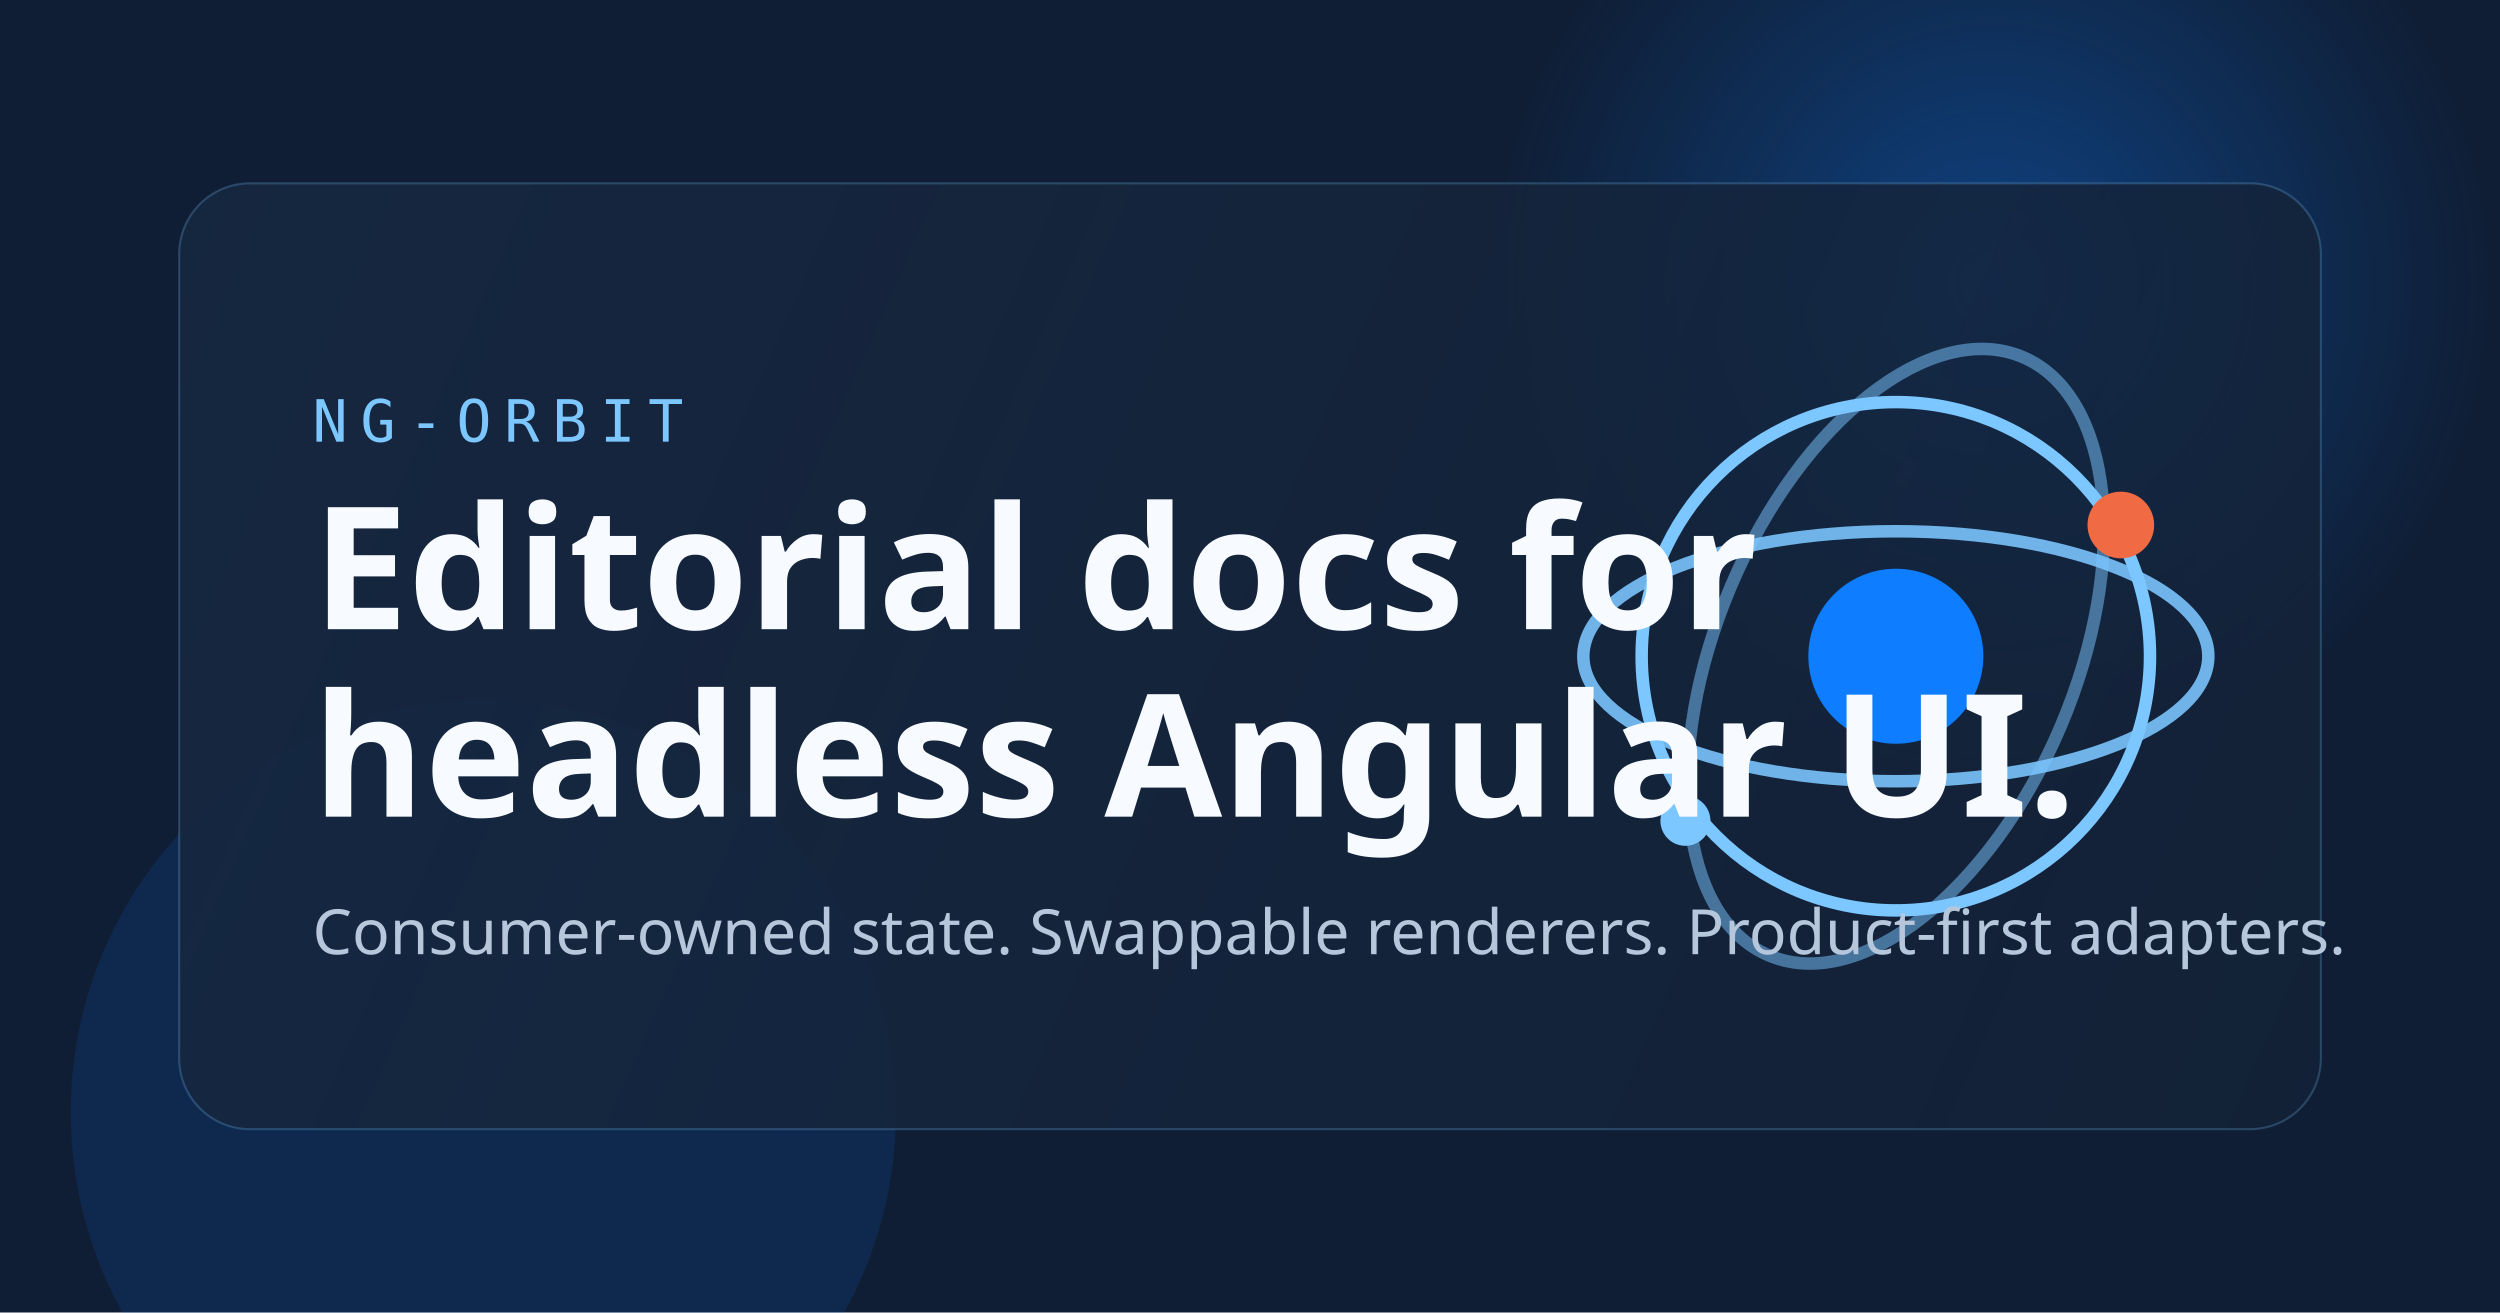
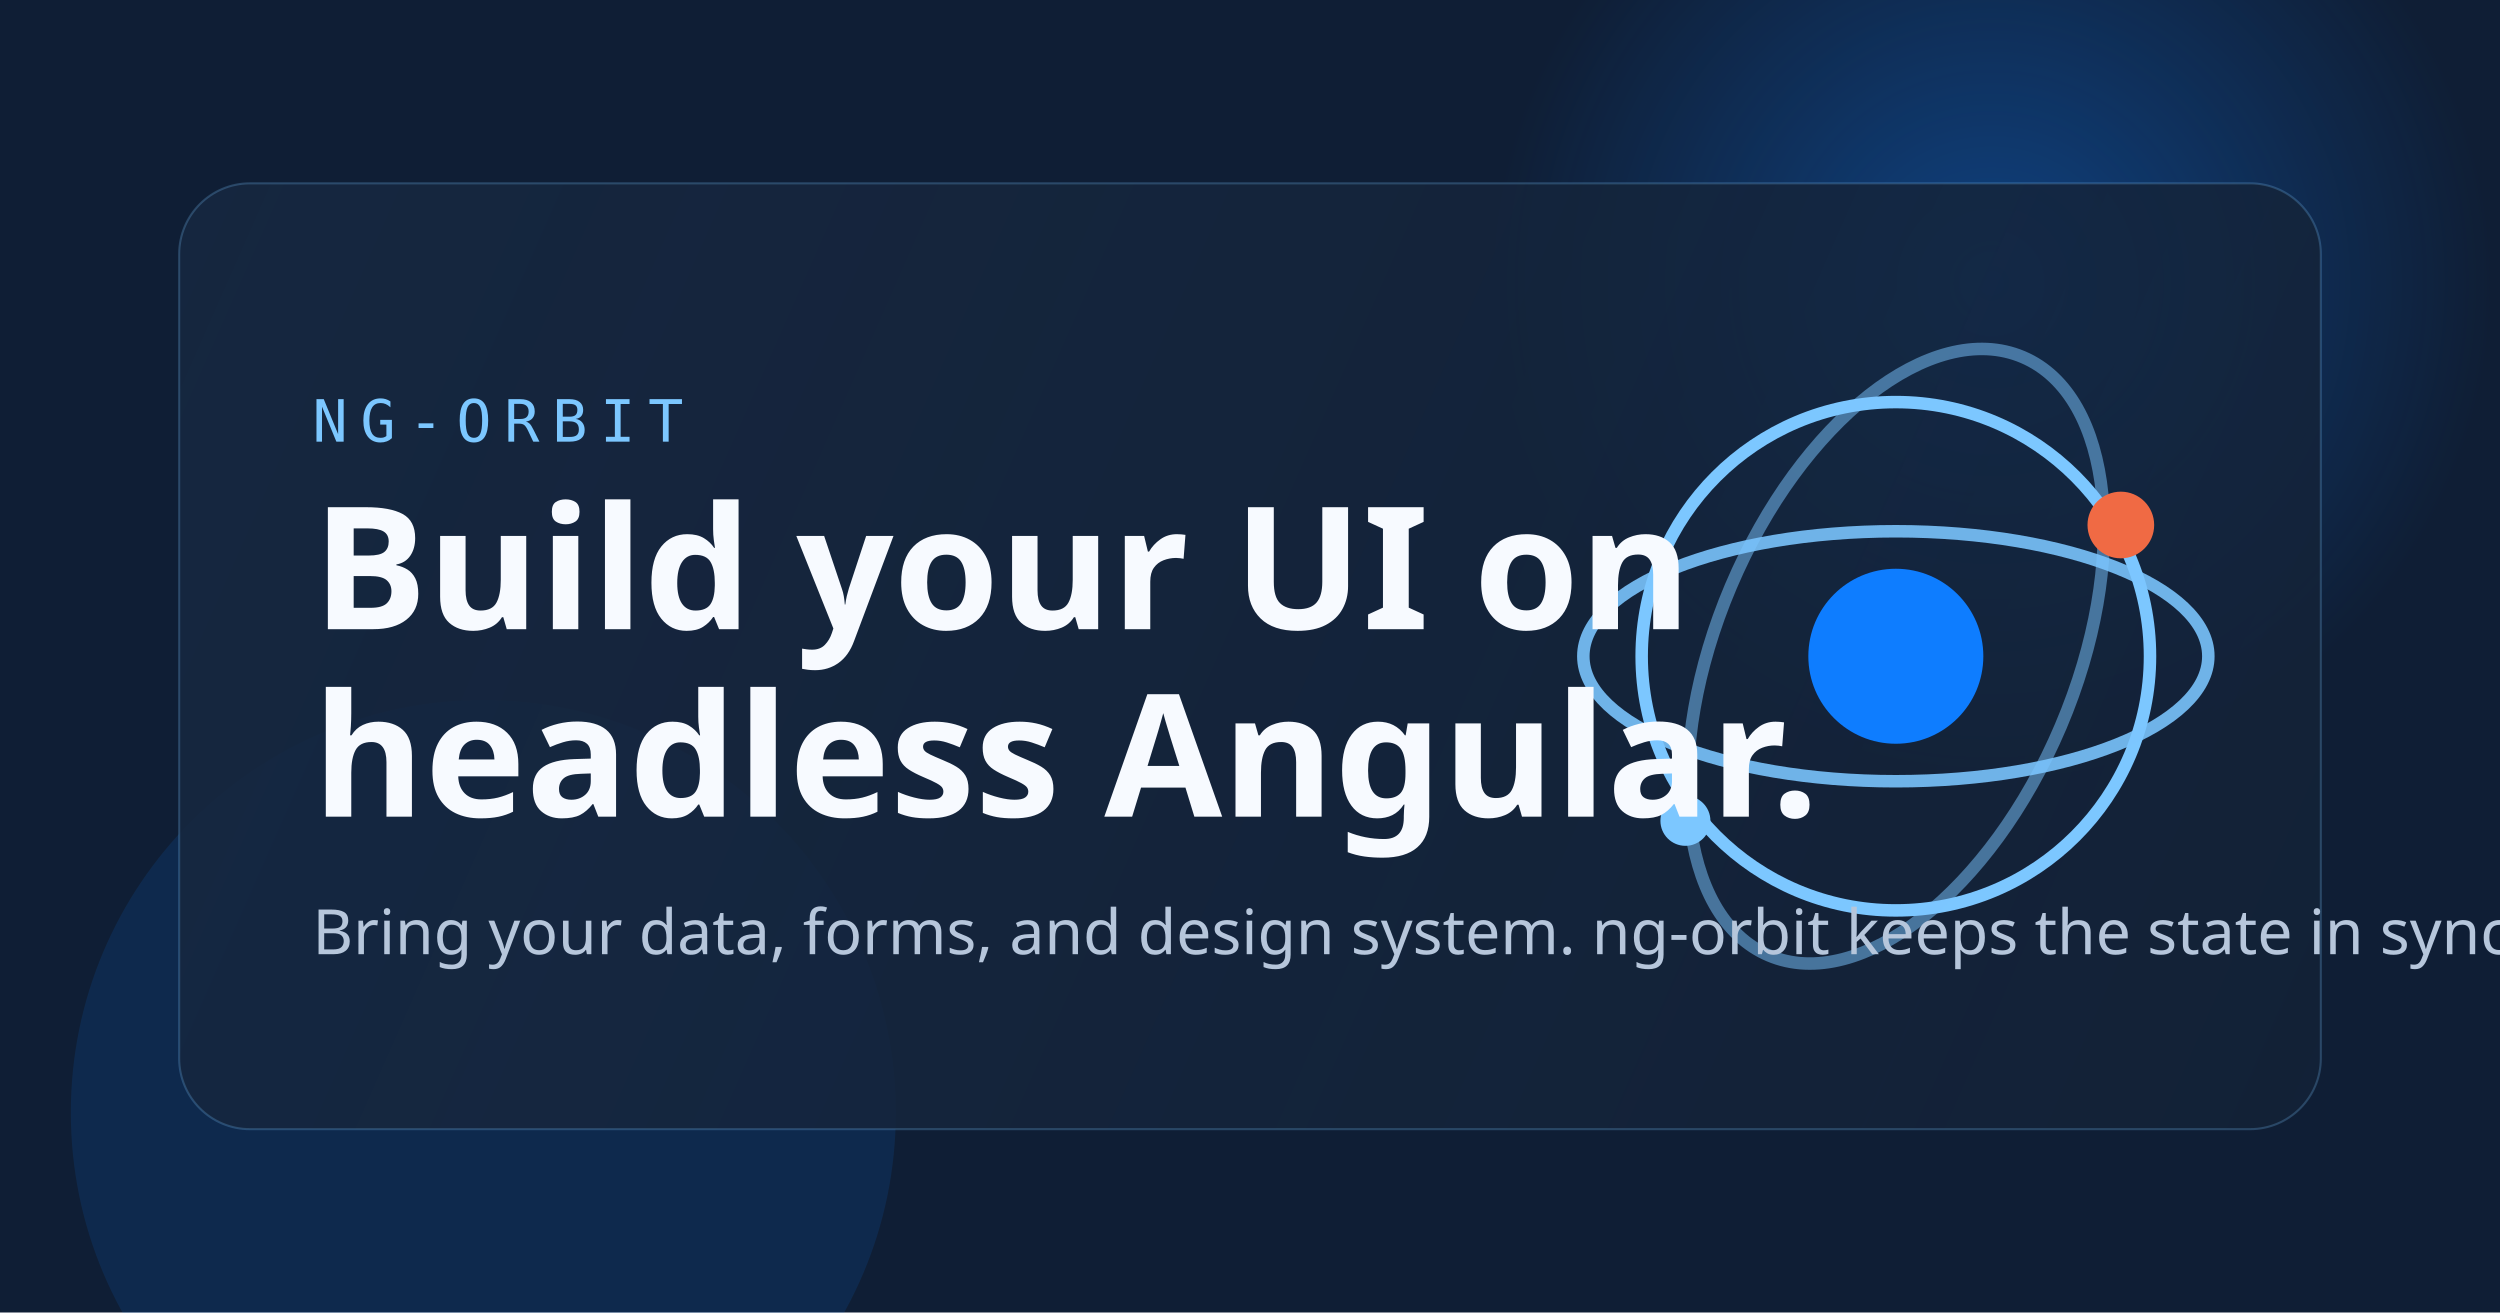
<svg xmlns="http://www.w3.org/2000/svg" width="1200" height="630" viewBox="0 0 1200 630" fill="none">
  <rect width="1200" height="630" fill="#0F1E35" />
  <circle cx="956" cy="136" r="240" fill="url(#orbGlow)" fill-opacity="0.38" />
  <circle cx="232" cy="534" r="198" fill="#0E7DFF" fill-opacity="0.12" />
  <rect x="86" y="88" width="1028" height="454" rx="34" fill="url(#panel)" stroke="rgba(124,199,255,0.24)" />
  <circle cx="910" cy="315" r="122" stroke="#7CC7FF" stroke-width="6" />
  <ellipse cx="910" cy="315" rx="150" ry="60" stroke="rgba(124,199,255,0.88)" stroke-width="6" />
  <ellipse cx="910" cy="315" rx="86" ry="156" transform="rotate(23 910 315)" stroke="rgba(124,199,255,0.5)" stroke-width="6" />
  <circle cx="910" cy="315" r="42" fill="#0E7DFF" />
  <circle cx="1018" cy="252" r="16" fill="#F06A44" />
  <circle cx="809" cy="394" r="12" fill="#7CC7FF" />
  <text x="150" y="212" fill="#7CC7FF" font-family="'IBM Plex Mono', monospace" font-size="28" letter-spacing="0.22em">NG-ORBIT</text>
-   <text x="150" y="302" fill="#F7FAFF" font-family="'Space Grotesk', 'IBM Plex Sans', sans-serif" font-size="82" font-weight="700">Editorial docs for</text>
-   <text x="150" y="392" fill="#F7FAFF" font-family="'Space Grotesk', 'IBM Plex Sans', sans-serif" font-size="82" font-weight="700">headless Angular UI.</text>
-   <text x="150" y="458" fill="#B6C6DB" font-family="'IBM Plex Sans', sans-serif" font-size="30">Consumer-owned state. Swappable renderers. Product-first adapters.</text>
+   <text x="150" y="302" fill="#F7FAFF" font-family="'Space Grotesk', 'IBM Plex Sans', sans-serif" font-size="82" font-weight="700">Build your UI on</text>
+   <text x="150" y="392" fill="#F7FAFF" font-family="'Space Grotesk', 'IBM Plex Sans', sans-serif" font-size="82" font-weight="700">headless Angular.</text>
+   <text x="150" y="458" fill="#B6C6DB" font-family="'IBM Plex Sans', sans-serif" font-size="30">Bring your data, forms, and design system. ng-orbit keeps the state in sync.</text>
  <defs>
    <radialGradient id="orbGlow" cx="0" cy="0" r="1" gradientUnits="userSpaceOnUse" gradientTransform="translate(956 136) rotate(90) scale(240)">
      <stop stop-color="#0E7DFF" />
      <stop offset="1" stop-color="#0E7DFF" stop-opacity="0" />
    </radialGradient>
    <linearGradient id="panel" x1="86" y1="88" x2="1114" y2="542" gradientUnits="userSpaceOnUse">
      <stop stop-color="#162740" stop-opacity="0.92" />
      <stop offset="1" stop-color="#132237" stop-opacity="0.8" />
    </linearGradient>
  </defs>
</svg>
